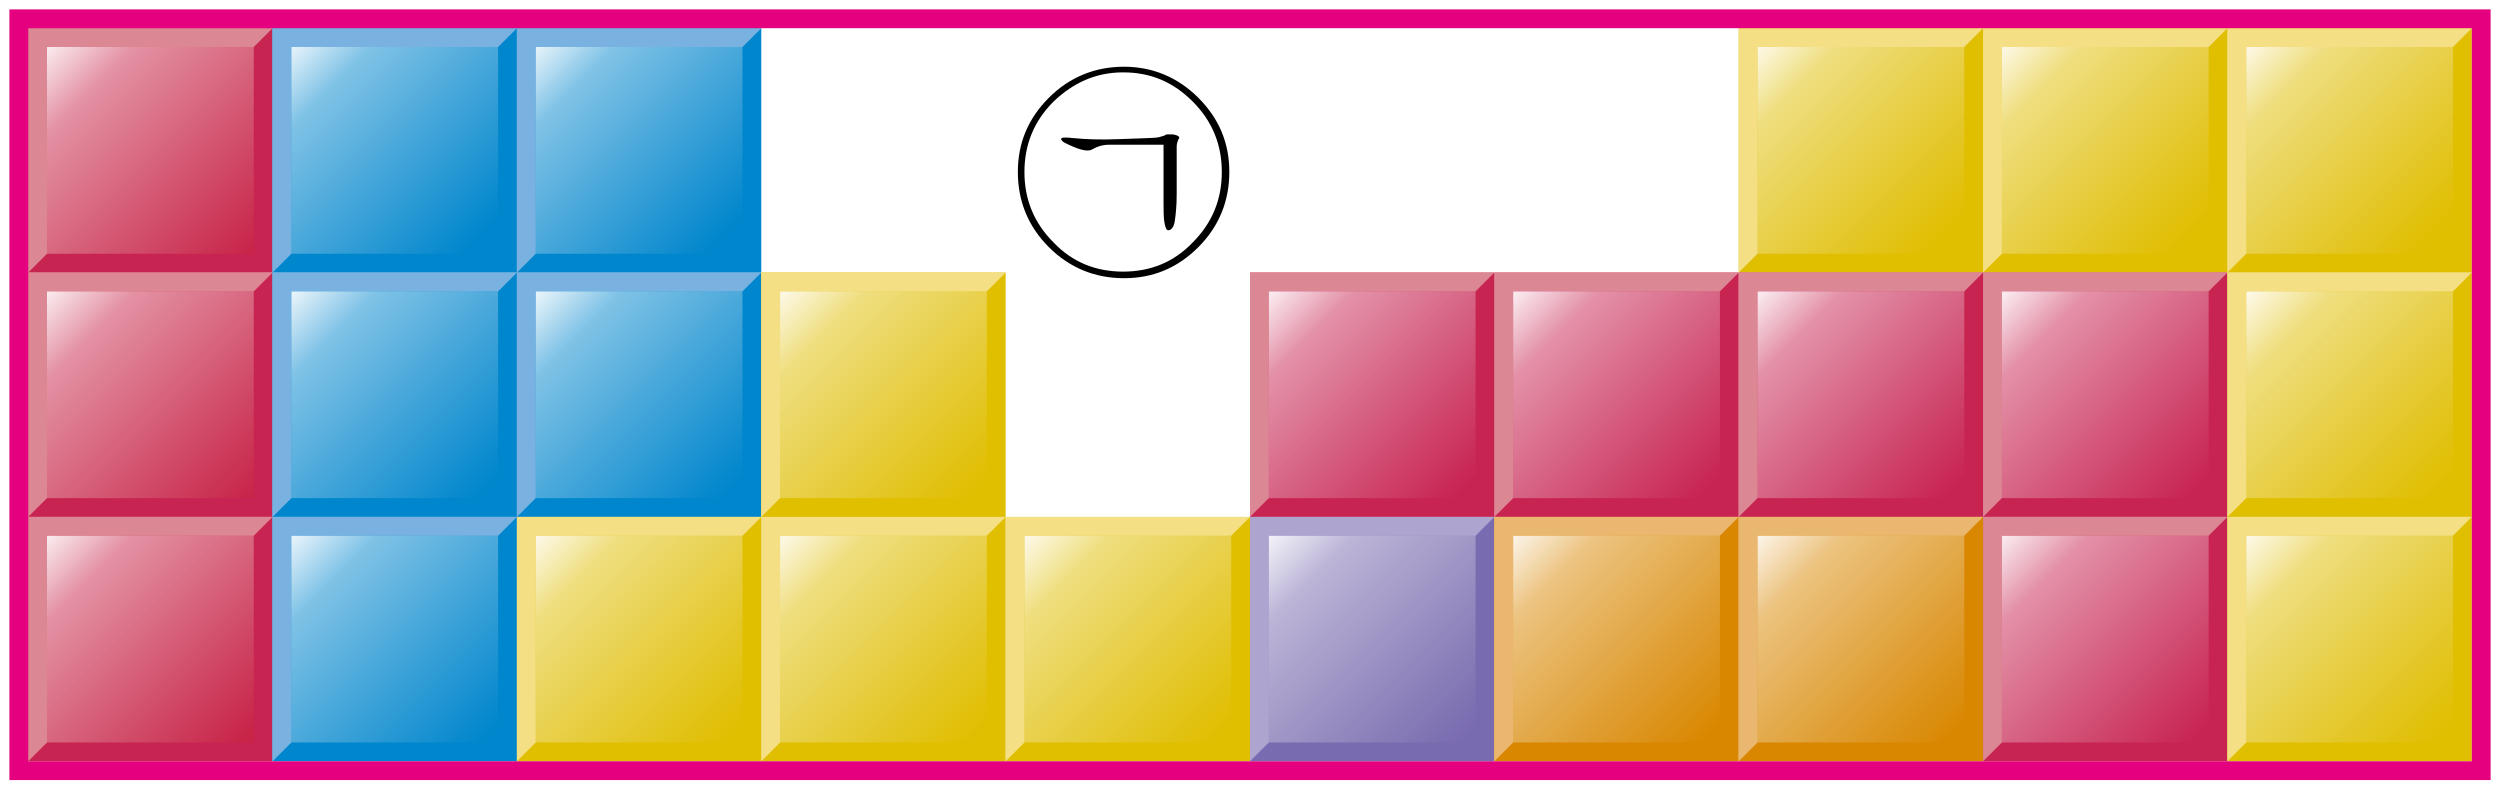
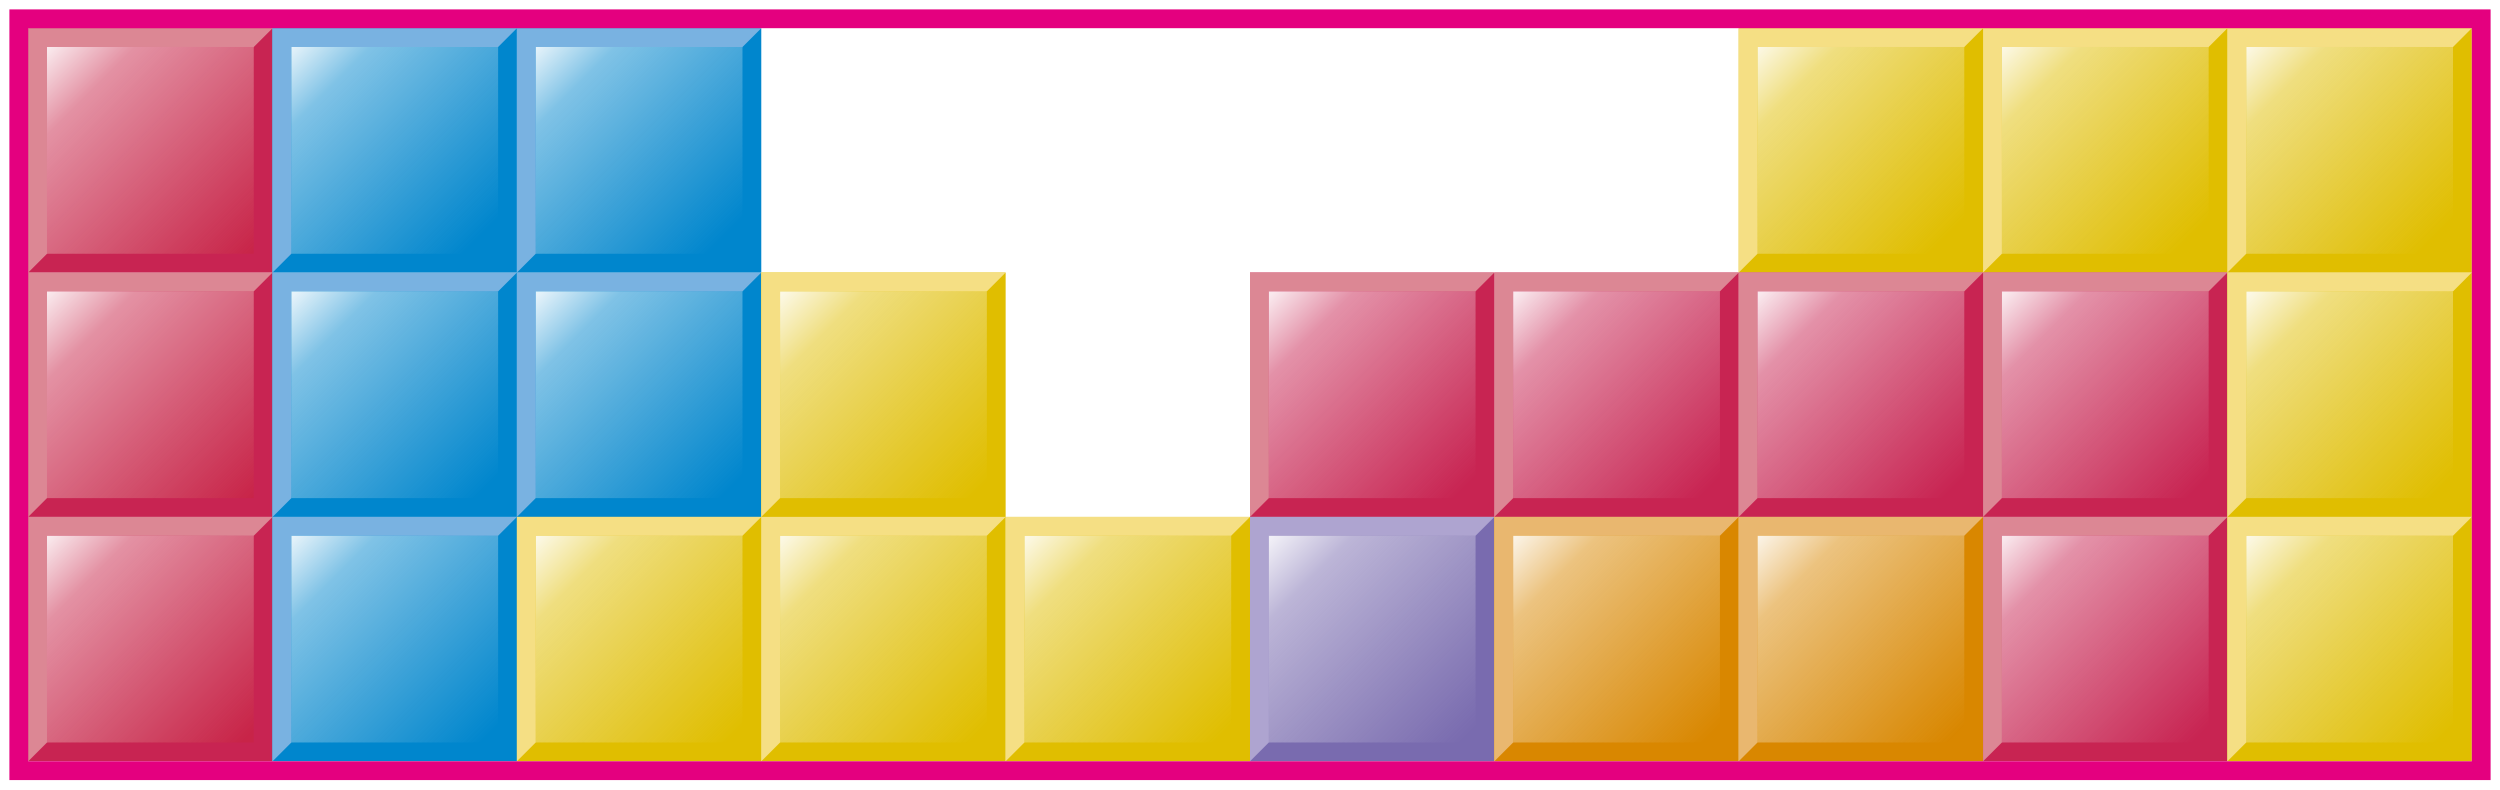
<svg xmlns="http://www.w3.org/2000/svg" version="1.1" id="레이어_1" x="0px" y="0px" width="266px" height="84px" viewBox="0 0 266 84" style="enable-background:new 0 0 266 84;" xml:space="preserve">
  <g>
    <g>
      <rect x="3" y="3" style="fill:#C82452;" width="26" height="26" />
      <polygon style="fill:#DC8794;" points="3,29 3,3 29,3   " />
      <rect x="5" y="5" style="fill:#C82448;" width="22" height="22" />
      <linearGradient id="SVGID_1_" gradientUnits="userSpaceOnUse" x1="5.152" y1="5.152" x2="26.869" y2="26.869">
        <stop offset="0" style="stop-color:#FFFFFF;stop-opacity:0.9" />
        <stop offset="0.208" style="stop-color:#FFFFFF;stop-opacity:0.5" />
        <stop offset="1" style="stop-color:#F5F5F5;stop-opacity:0" />
      </linearGradient>
      <rect x="5" y="5" style="fill:url(#SVGID_1_);" width="22" height="22" />
    </g>
    <g>
      <rect x="3" y="29" style="fill:#C82452;" width="26" height="26" />
      <polygon style="fill:#DC8794;" points="3,55 3,29 29,29   " />
      <rect x="5" y="31" style="fill:#C82448;" width="22" height="22" />
      <linearGradient id="SVGID_2_" gradientUnits="userSpaceOnUse" x1="5.163" y1="31.163" x2="26.884" y2="52.884">
        <stop offset="0" style="stop-color:#FFFFFF;stop-opacity:0.9" />
        <stop offset="0.208" style="stop-color:#FFFFFF;stop-opacity:0.5" />
        <stop offset="1" style="stop-color:#F5F5F5;stop-opacity:0" />
      </linearGradient>
      <rect x="5" y="31" style="fill:url(#SVGID_2_);" width="22" height="22" />
    </g>
    <g>
      <rect x="3" y="55" style="fill:#C82452;" width="26" height="26" />
      <polygon style="fill:#DC8794;" points="3,81 3,55 29,55   " />
      <rect x="5" y="57" style="fill:#C82448;" width="22" height="22" />
      <linearGradient id="SVGID_3_" gradientUnits="userSpaceOnUse" x1="5.174" y1="57.174" x2="26.312" y2="78.312">
        <stop offset="0" style="stop-color:#FFFFFF;stop-opacity:0.9" />
        <stop offset="0.208" style="stop-color:#FFFFFF;stop-opacity:0.5" />
        <stop offset="1" style="stop-color:#F5F5F5;stop-opacity:0" />
      </linearGradient>
      <rect x="5" y="57" style="fill:url(#SVGID_3_);" width="22" height="22" />
    </g>
    <g>
      <rect x="29" y="3" style="fill:#0086CD;" width="26" height="26" />
      <polygon style="fill:#79B2E1;" points="29,29 29,3 55,3   " />
      <rect x="31" y="5" style="fill:#0086CD;" width="22" height="22" />
      <linearGradient id="SVGID_4_" gradientUnits="userSpaceOnUse" x1="31.065" y1="5.065" x2="51.139" y2="25.139">
        <stop offset="0" style="stop-color:#FFFFFF;stop-opacity:0.9" />
        <stop offset="0.208" style="stop-color:#FFFFFF;stop-opacity:0.5" />
        <stop offset="1" style="stop-color:#F5F5F5;stop-opacity:0" />
      </linearGradient>
      <rect x="31" y="5" style="fill:url(#SVGID_4_);" width="22" height="22" />
    </g>
    <g>
      <rect x="29" y="29" style="fill:#0086CD;" width="26" height="26" />
      <polygon style="fill:#79B2E1;" points="29,55 29,29 55,29   " />
      <rect x="31" y="31" style="fill:#0086CD;" width="22" height="22" />
      <linearGradient id="SVGID_5_" gradientUnits="userSpaceOnUse" x1="31.272" y1="31.272" x2="51.849" y2="51.849">
        <stop offset="0" style="stop-color:#FFFFFF;stop-opacity:0.9" />
        <stop offset="0.208" style="stop-color:#FFFFFF;stop-opacity:0.5" />
        <stop offset="1" style="stop-color:#F5F5F5;stop-opacity:0" />
      </linearGradient>
      <rect x="31" y="31" style="fill:url(#SVGID_5_);" width="22" height="22" />
    </g>
    <g>
      <rect x="29" y="55" style="fill:#0086CD;" width="26" height="26" />
      <polygon style="fill:#79B2E1;" points="29,81 29,55 55,55   " />
      <rect x="31" y="57" style="fill:#0086CD;" width="22" height="22" />
      <linearGradient id="SVGID_6_" gradientUnits="userSpaceOnUse" x1="31.185" y1="57.185" x2="52.12" y2="78.121">
        <stop offset="0" style="stop-color:#FFFFFF;stop-opacity:0.9" />
        <stop offset="0.208" style="stop-color:#FFFFFF;stop-opacity:0.5" />
        <stop offset="1" style="stop-color:#F5F5F5;stop-opacity:0" />
      </linearGradient>
      <rect x="31" y="57" style="fill:url(#SVGID_6_);" width="22" height="22" />
    </g>
    <g>
      <rect x="55" y="3" style="fill:#0086CD;" width="26" height="26" />
      <polygon style="fill:#79B2E1;" points="55,29 55,3 81,3   " />
      <rect x="57" y="5" style="fill:#0086CD;" width="22" height="22" />
      <linearGradient id="SVGID_7_" gradientUnits="userSpaceOnUse" x1="57.065" y1="5.065" x2="77.139" y2="25.139">
        <stop offset="0" style="stop-color:#FFFFFF;stop-opacity:0.9" />
        <stop offset="0.208" style="stop-color:#FFFFFF;stop-opacity:0.5" />
        <stop offset="1" style="stop-color:#F5F5F5;stop-opacity:0" />
      </linearGradient>
      <rect x="57" y="5" style="fill:url(#SVGID_7_);" width="22" height="22" />
    </g>
    <g>
      <rect x="55" y="29" style="fill:#0086CD;" width="26" height="26" />
      <polygon style="fill:#79B2E1;" points="55,55 55,29 81,29   " />
      <rect x="57" y="31" style="fill:#0086CD;" width="22" height="22" />
      <linearGradient id="SVGID_8_" gradientUnits="userSpaceOnUse" x1="57.272" y1="31.272" x2="77.849" y2="51.849">
        <stop offset="0" style="stop-color:#FFFFFF;stop-opacity:0.9" />
        <stop offset="0.208" style="stop-color:#FFFFFF;stop-opacity:0.5" />
        <stop offset="1" style="stop-color:#F5F5F5;stop-opacity:0" />
      </linearGradient>
      <rect x="57" y="31" style="fill:url(#SVGID_8_);" width="22" height="22" />
    </g>
    <g>
      <rect x="55" y="55" style="fill:#E0BE00;" width="26" height="26" />
      <polygon style="fill:#F5DF84;" points="55,81 55,55 81,55   " />
      <rect x="57" y="57" style="fill:#E0BE00;" width="22" height="22" />
      <linearGradient id="SVGID_9_" gradientUnits="userSpaceOnUse" x1="57.185" y1="57.185" x2="78.121" y2="78.121">
        <stop offset="0" style="stop-color:#FFFFFF;stop-opacity:0.9" />
        <stop offset="0.208" style="stop-color:#FFFFFF;stop-opacity:0.5" />
        <stop offset="1" style="stop-color:#F5F5F5;stop-opacity:0" />
      </linearGradient>
      <rect x="57" y="57" style="fill:url(#SVGID_9_);" width="22" height="22" />
    </g>
    <g>
      <rect x="133" y="29" style="fill:#C82452;" width="26" height="26" />
      <polygon style="fill:#DC8794;" points="133,55 133,29 159,29   " />
      <rect x="135" y="31" style="fill:#C82452;" width="22" height="22" />
      <linearGradient id="SVGID_10_" gradientUnits="userSpaceOnUse" x1="135.272" y1="31.272" x2="155.849" y2="51.849">
        <stop offset="0" style="stop-color:#FFFFFF;stop-opacity:0.9" />
        <stop offset="0.208" style="stop-color:#FFFFFF;stop-opacity:0.5" />
        <stop offset="1" style="stop-color:#F5F5F5;stop-opacity:0" />
      </linearGradient>
      <rect x="135" y="31" style="fill:url(#SVGID_10_);" width="22" height="22" />
    </g>
    <g>
      <g>
        <rect x="133" y="55" style="fill:#796BAF;" width="26" height="26" />
        <polygon style="fill:#AEA4D0;" points="133,81 133,55 159,55    " />
        <rect x="135" y="57" style="fill:#796BAF;" width="22" height="22" />
      </g>
      <linearGradient id="SVGID_11_" gradientUnits="userSpaceOnUse" x1="135.185" y1="57.185" x2="156.12" y2="78.121">
        <stop offset="0" style="stop-color:#FFFFFF;stop-opacity:0.9" />
        <stop offset="0.208" style="stop-color:#FFFFFF;stop-opacity:0.5" />
        <stop offset="1" style="stop-color:#F5F5F5;stop-opacity:0" />
      </linearGradient>
      <rect x="135" y="57" style="fill:url(#SVGID_11_);" width="22" height="22" />
    </g>
    <g>
      <rect x="159" y="29" style="fill:#C82452;" width="26" height="26" />
      <polygon style="fill:#DC8794;" points="159,55 159,29 185,29   " />
      <rect x="161" y="31" style="fill:#C82452;" width="22" height="22" />
      <linearGradient id="SVGID_12_" gradientUnits="userSpaceOnUse" x1="161.272" y1="31.272" x2="181.849" y2="51.849">
        <stop offset="0" style="stop-color:#FFFFFF;stop-opacity:0.9" />
        <stop offset="0.208" style="stop-color:#FFFFFF;stop-opacity:0.5" />
        <stop offset="1" style="stop-color:#F5F5F5;stop-opacity:0" />
      </linearGradient>
      <rect x="161" y="31" style="fill:url(#SVGID_12_);" width="22" height="22" />
    </g>
    <g>
      <rect x="159" y="55" style="fill:#D98700;" width="26" height="26" />
      <polygon style="fill:#E9B76F;" points="159,81 159,55 185,55   " />
      <rect x="161" y="57" style="fill:#D98700;" width="22" height="22" />
      <linearGradient id="SVGID_13_" gradientUnits="userSpaceOnUse" x1="161.185" y1="57.185" x2="182.12" y2="78.121">
        <stop offset="0" style="stop-color:#FFFFFF;stop-opacity:0.9" />
        <stop offset="0.208" style="stop-color:#FFFFFF;stop-opacity:0.5" />
        <stop offset="1" style="stop-color:#F5F5F5;stop-opacity:0" />
      </linearGradient>
      <rect x="161" y="57" style="fill:url(#SVGID_13_);" width="22" height="22" />
    </g>
    <g>
      <rect x="185" y="3" style="fill:#E0BE00;" width="26" height="26" />
      <polygon style="fill:#F5DF84;" points="185,29 185,3 211,3   " />
      <rect x="187" y="5" style="fill:#E0BE00;" width="22" height="22" />
      <linearGradient id="SVGID_14_" gradientUnits="userSpaceOnUse" x1="187.065" y1="5.065" x2="207.139" y2="25.139">
        <stop offset="0" style="stop-color:#FFFFFF;stop-opacity:0.9" />
        <stop offset="0.208" style="stop-color:#FFFFFF;stop-opacity:0.5" />
        <stop offset="1" style="stop-color:#F5F5F5;stop-opacity:0" />
      </linearGradient>
      <rect x="187" y="5" style="fill:url(#SVGID_14_);" width="22" height="22" />
    </g>
    <g>
      <rect x="185" y="29" style="fill:#C82452;" width="26" height="26" />
      <polygon style="fill:#DC8794;" points="185,55 185,29 211,29   " />
      <rect x="187" y="31" style="fill:#C82452;" width="22" height="22" />
      <linearGradient id="SVGID_15_" gradientUnits="userSpaceOnUse" x1="187.272" y1="31.272" x2="207.849" y2="51.849">
        <stop offset="0" style="stop-color:#FFFFFF;stop-opacity:0.9" />
        <stop offset="0.208" style="stop-color:#FFFFFF;stop-opacity:0.5" />
        <stop offset="1" style="stop-color:#F5F5F5;stop-opacity:0" />
      </linearGradient>
      <rect x="187" y="31" style="fill:url(#SVGID_15_);" width="22" height="22" />
    </g>
    <g>
      <rect x="185" y="55" style="fill:#D98700;" width="26" height="26" />
      <polygon style="fill:#E9B76F;" points="185,81 185,55 211,55   " />
      <rect x="187" y="57" style="fill:#D98700;" width="22" height="22" />
      <linearGradient id="SVGID_16_" gradientUnits="userSpaceOnUse" x1="187.185" y1="57.185" x2="208.12" y2="78.121">
        <stop offset="0" style="stop-color:#FFFFFF;stop-opacity:0.9" />
        <stop offset="0.208" style="stop-color:#FFFFFF;stop-opacity:0.5" />
        <stop offset="1" style="stop-color:#F5F5F5;stop-opacity:0" />
      </linearGradient>
      <rect x="187" y="57" style="fill:url(#SVGID_16_);" width="22" height="22" />
    </g>
    <g>
      <rect x="211" y="3" style="fill:#E0BE00;" width="26" height="26" />
      <polygon style="fill:#F5DF84;" points="211,29 211,3 237,3   " />
      <rect x="213" y="5" style="fill:#E0BE00;" width="22" height="22" />
      <linearGradient id="SVGID_17_" gradientUnits="userSpaceOnUse" x1="213.065" y1="5.065" x2="233.139" y2="25.139">
        <stop offset="0" style="stop-color:#FFFFFF;stop-opacity:0.9" />
        <stop offset="0.208" style="stop-color:#FFFFFF;stop-opacity:0.5" />
        <stop offset="1" style="stop-color:#F5F5F5;stop-opacity:0" />
      </linearGradient>
      <rect x="213" y="5" style="fill:url(#SVGID_17_);" width="22" height="22" />
    </g>
    <g>
      <rect x="211" y="29" style="fill:#C82452;" width="26" height="26" />
      <polygon style="fill:#DC8794;" points="211,55 211,29 237,29   " />
      <rect x="213" y="31" style="fill:#C82452;" width="22" height="22" />
      <linearGradient id="SVGID_18_" gradientUnits="userSpaceOnUse" x1="213.272" y1="31.272" x2="233.849" y2="51.849">
        <stop offset="0" style="stop-color:#FFFFFF;stop-opacity:0.9" />
        <stop offset="0.208" style="stop-color:#FFFFFF;stop-opacity:0.5" />
        <stop offset="1" style="stop-color:#F5F5F5;stop-opacity:0" />
      </linearGradient>
      <rect x="213" y="31" style="fill:url(#SVGID_18_);" width="22" height="22" />
    </g>
    <g>
      <rect x="211" y="55" style="fill:#C82452;" width="26" height="26" />
      <polygon style="fill:#DC8794;" points="211,81 211,55 237,55   " />
      <rect x="213" y="57" style="fill:#C82452;" width="22" height="22" />
      <linearGradient id="SVGID_19_" gradientUnits="userSpaceOnUse" x1="213.185" y1="57.185" x2="234.12" y2="78.121">
        <stop offset="0" style="stop-color:#FFFFFF;stop-opacity:0.9" />
        <stop offset="0.208" style="stop-color:#FFFFFF;stop-opacity:0.5" />
        <stop offset="1" style="stop-color:#F5F5F5;stop-opacity:0" />
      </linearGradient>
      <rect x="213" y="57" style="fill:url(#SVGID_19_);" width="22" height="22" />
    </g>
    <g>
      <rect x="237" y="3" style="fill:#E0BE00;" width="26" height="26" />
      <polygon style="fill:#F5DF84;" points="237,29 237,3 263,3   " />
      <rect x="239" y="5" style="fill:#E0BE00;" width="22" height="22" />
      <linearGradient id="SVGID_20_" gradientUnits="userSpaceOnUse" x1="239.065" y1="5.065" x2="259.139" y2="25.139">
        <stop offset="0" style="stop-color:#FFFFFF;stop-opacity:0.9" />
        <stop offset="0.208" style="stop-color:#FFFFFF;stop-opacity:0.5" />
        <stop offset="1" style="stop-color:#F5F5F5;stop-opacity:0" />
      </linearGradient>
      <rect x="239" y="5" style="fill:url(#SVGID_20_);" width="22" height="22" />
    </g>
    <g>
      <rect x="237" y="29" style="fill:#E0BE00;" width="26" height="26" />
      <polygon style="fill:#F5DF84;" points="237,55 237,29 263,29   " />
      <rect x="239" y="31" style="fill:#E0BE00;" width="22" height="22" />
      <linearGradient id="SVGID_21_" gradientUnits="userSpaceOnUse" x1="239.272" y1="31.272" x2="259.849" y2="51.849">
        <stop offset="0" style="stop-color:#FFFFFF;stop-opacity:0.9" />
        <stop offset="0.208" style="stop-color:#FFFFFF;stop-opacity:0.5" />
        <stop offset="1" style="stop-color:#F5F5F5;stop-opacity:0" />
      </linearGradient>
      <rect x="239" y="31" style="fill:url(#SVGID_21_);" width="22" height="22" />
    </g>
    <g>
      <rect x="237" y="55" style="fill:#E0BE00;" width="26" height="26" />
      <polygon style="fill:#F5DF84;" points="237,81 237,55 263,55   " />
      <rect x="239" y="57" style="fill:#E0BE00;" width="22" height="22" />
      <linearGradient id="SVGID_22_" gradientUnits="userSpaceOnUse" x1="239.185" y1="57.185" x2="260.12" y2="78.121">
        <stop offset="0" style="stop-color:#FFFFFF;stop-opacity:0.9" />
        <stop offset="0.208" style="stop-color:#FFFFFF;stop-opacity:0.5" />
        <stop offset="1" style="stop-color:#F5F5F5;stop-opacity:0" />
      </linearGradient>
      <rect x="239" y="57" style="fill:url(#SVGID_22_);" width="22" height="22" />
    </g>
    <g>
      <rect x="81" y="55" style="fill:#E0BE00;" width="26" height="26" />
      <polygon style="fill:#F5DF84;" points="81,81 81,55 107,55   " />
      <rect x="83" y="57" style="fill:#E0BE00;" width="22" height="22" />
      <linearGradient id="SVGID_23_" gradientUnits="userSpaceOnUse" x1="83.185" y1="57.185" x2="104.121" y2="78.121">
        <stop offset="0" style="stop-color:#FFFFFF;stop-opacity:0.9" />
        <stop offset="0.208" style="stop-color:#FFFFFF;stop-opacity:0.5" />
        <stop offset="1" style="stop-color:#F5F5F5;stop-opacity:0" />
      </linearGradient>
      <rect x="83" y="57" style="fill:url(#SVGID_23_);" width="22" height="22" />
    </g>
    <g>
      <rect x="107" y="55" style="fill:#E0BE00;" width="26" height="26" />
      <polygon style="fill:#F5DF84;" points="107,81 107,55 133,55   " />
      <rect x="109" y="57" style="fill:#E0BE00;" width="22" height="22" />
      <linearGradient id="SVGID_24_" gradientUnits="userSpaceOnUse" x1="109.185" y1="57.185" x2="130.12" y2="78.121">
        <stop offset="0" style="stop-color:#FFFFFF;stop-opacity:0.9" />
        <stop offset="0.208" style="stop-color:#FFFFFF;stop-opacity:0.5" />
        <stop offset="1" style="stop-color:#F5F5F5;stop-opacity:0" />
      </linearGradient>
      <rect x="109" y="57" style="fill:url(#SVGID_24_);" width="22" height="22" />
    </g>
    <g>
      <rect x="81" y="29" style="fill:#E0BE00;" width="26" height="26" />
      <polygon style="fill:#F5DF84;" points="81,55 81,29 107,29   " />
      <rect x="83" y="31" style="fill:#E0BE00;" width="22" height="22" />
      <linearGradient id="SVGID_25_" gradientUnits="userSpaceOnUse" x1="83.185" y1="31.185" x2="104.121" y2="52.12">
        <stop offset="0" style="stop-color:#FFFFFF;stop-opacity:0.9" />
        <stop offset="0.208" style="stop-color:#FFFFFF;stop-opacity:0.5" />
        <stop offset="1" style="stop-color:#F5F5F5;stop-opacity:0" />
      </linearGradient>
      <rect x="83" y="31" style="fill:url(#SVGID_25_);" width="22" height="22" />
    </g>
    <g>
      <path style="fill:#E4007F;" d="M263,3v78H3V3H263 M265,1h-2H3H1v2v78v2h2h260h2v-2V3V1L265,1z" />
    </g>
-     <path d="M112.1,10.8c-2.1,2.1-3.1,4.6-3.1,7.5c0,2.9,1,5.4,3.1,7.5c2,2.1,4.5,3.1,7.4,3.1s5.4-1,7.4-3.1c2.1-2.1,3.1-4.6,3.1-7.5   c0-2.9-1-5.4-3.1-7.5c-2.1-2.1-4.5-3.1-7.4-3.1S114.2,8.8,112.1,10.8 M127.5,10.4c2.2,2.2,3.3,4.8,3.3,7.9s-1.1,5.8-3.3,8   c-2.2,2.2-4.8,3.3-7.9,3.3c-3.1,0-5.8-1.1-8-3.3c-2.2-2.2-3.3-4.9-3.3-8s1.1-5.7,3.3-7.9c2.2-2.2,4.9-3.3,8-3.3   C122.6,7.1,125.3,8.2,127.5,10.4 M118,15.4c-0.7,0-1.3,0.2-1.8,0.5c-0.5,0.3-1.5,0-2.9-0.7c-0.2-0.1-0.4-0.3-0.4-0.4   c0-0.2,0.4-0.2,1.4-0.1c1,0.1,2.6,0.2,4.9,0.1c2.3-0.1,3.7-0.1,4.1-0.2c0.4-0.1,0.7-0.2,0.8-0.3c0.1,0,0.4,0,0.7,0   c0.6,0.1,0.8,0.3,0.6,0.5c-0.1,0.2-0.2,0.5-0.2,0.8l0,5.1c0,1.2-0.1,2.1-0.2,2.8c-0.1,0.7-0.4,1-0.7,1c-0.2,0-0.3-0.3-0.4-0.8   c-0.1-0.5-0.1-1.3-0.1-2.2v-6.1L118,15.4z" />
  </g>
</svg>
